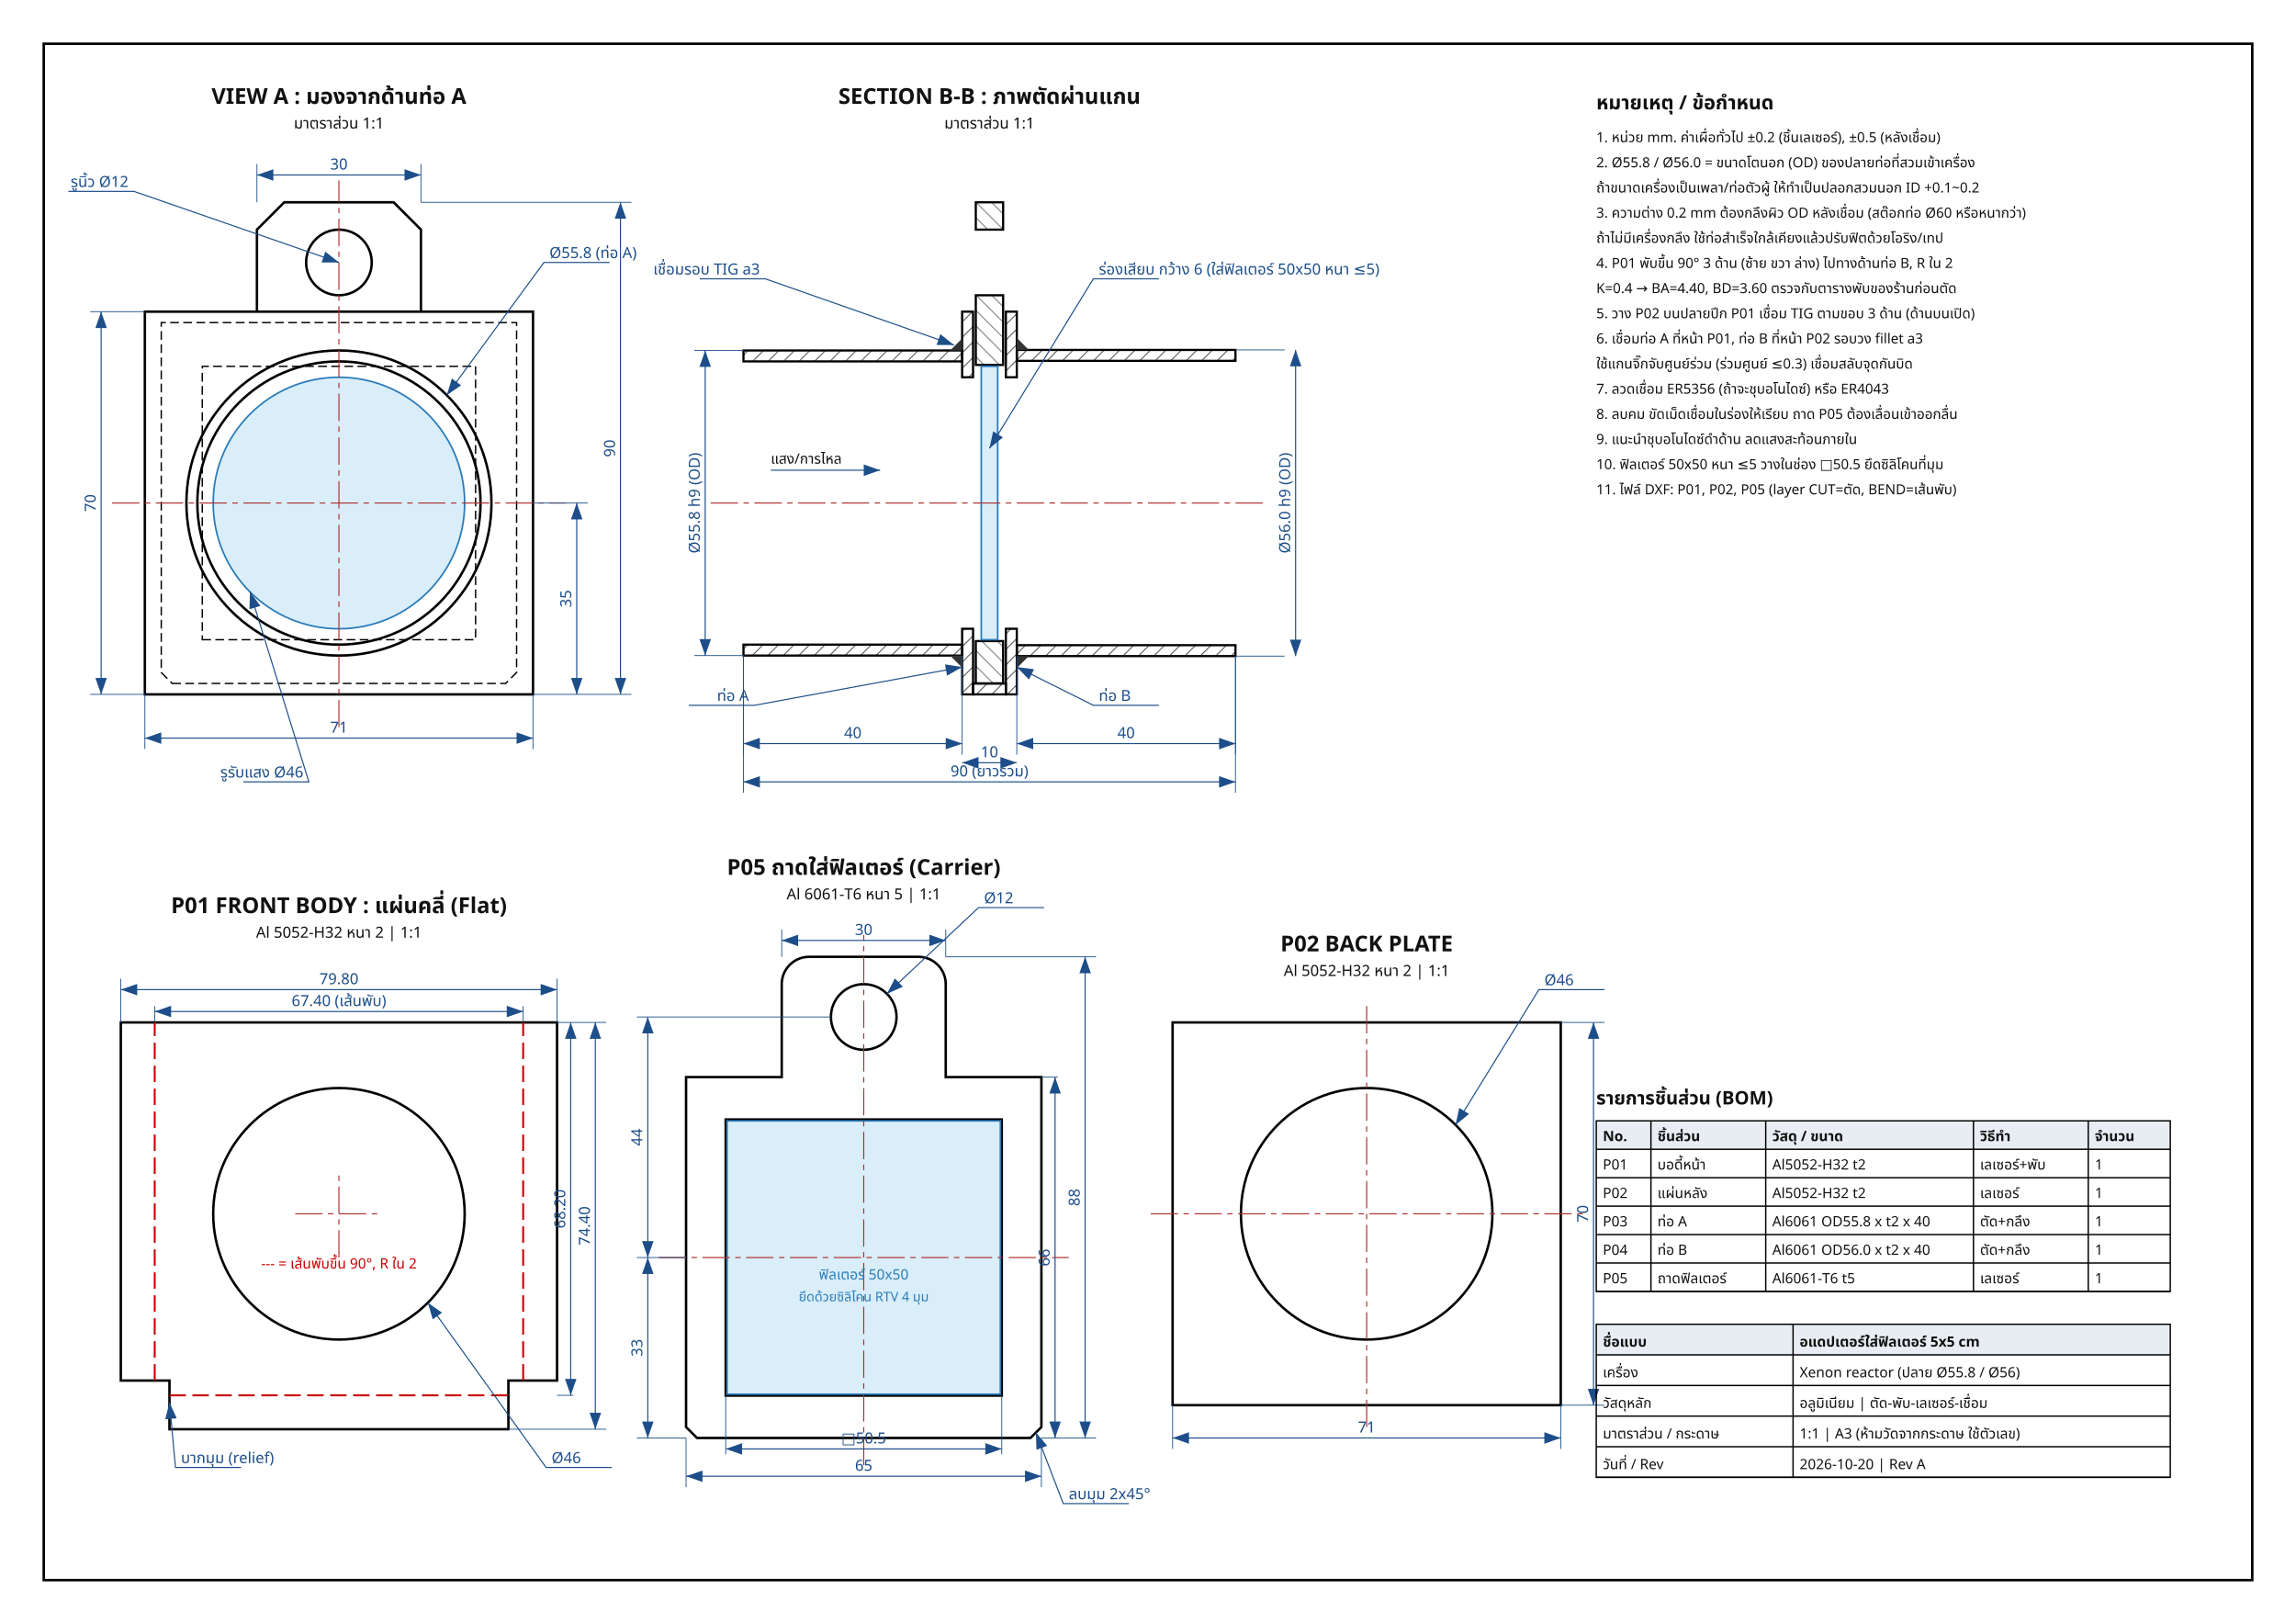
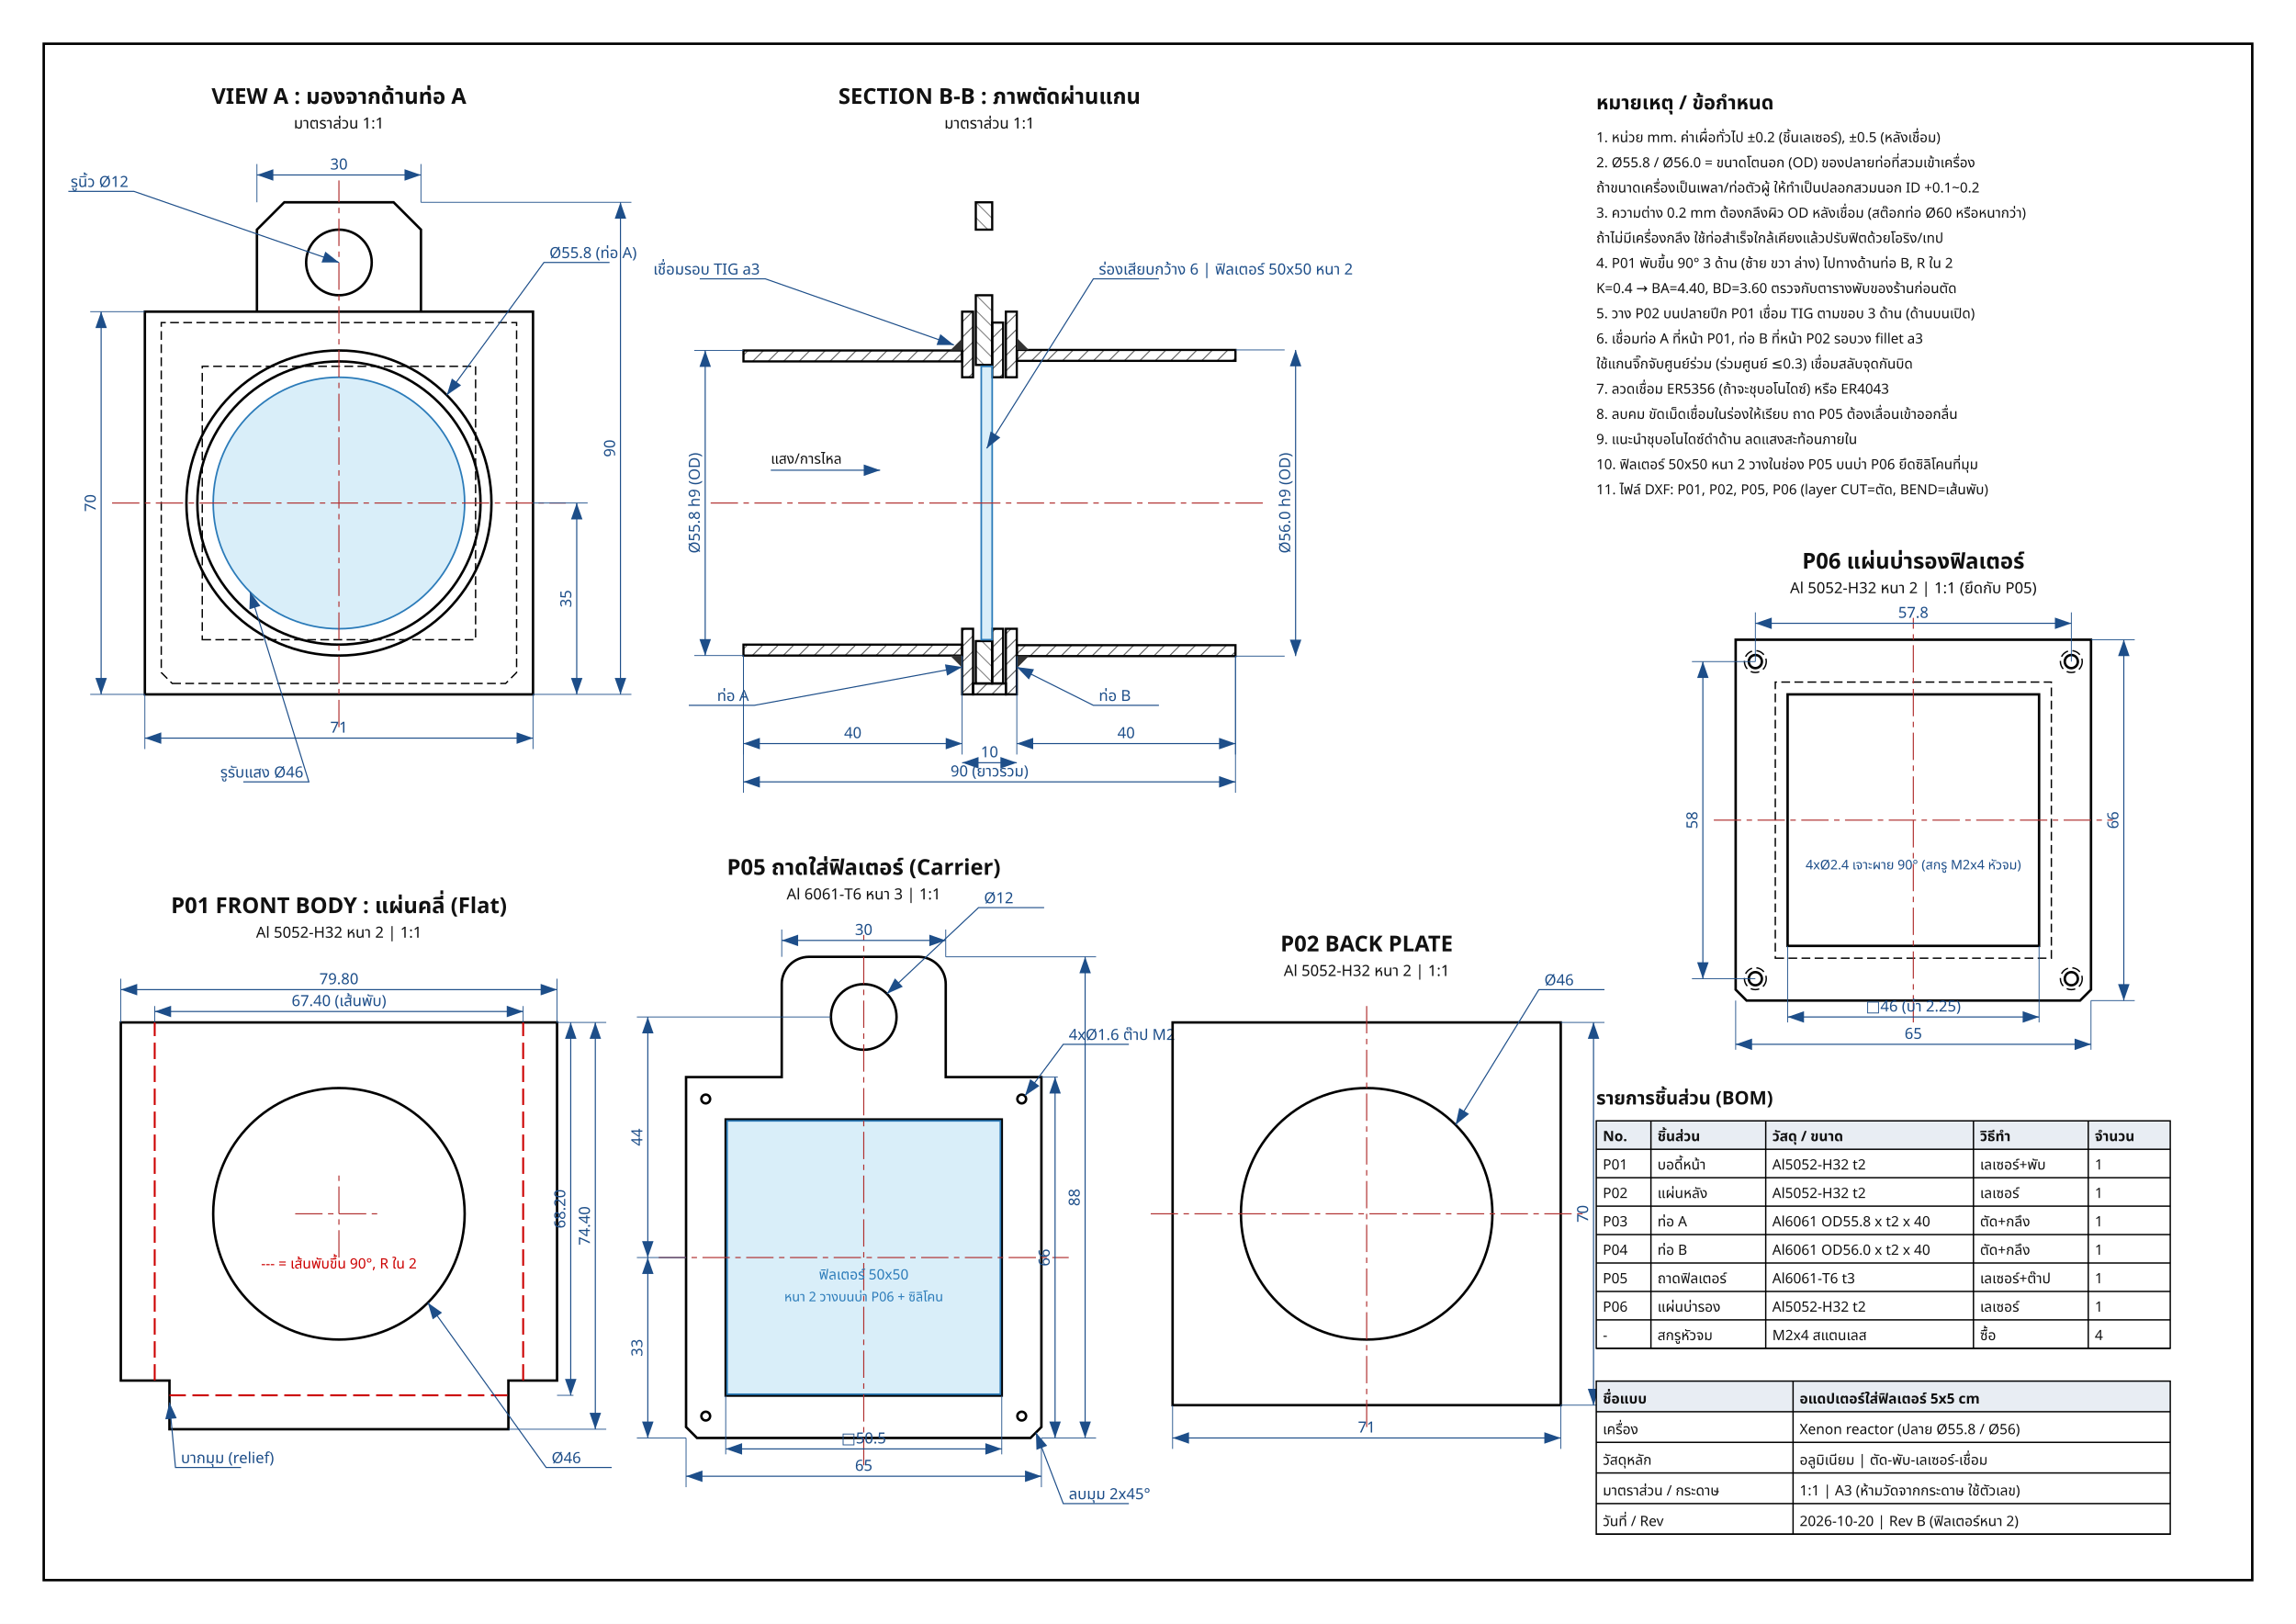
<svg xmlns="http://www.w3.org/2000/svg" width="420mm" height="297mm" viewBox="0 0 420 297">
  <defs>
    <marker id="arr" viewBox="0 0 10 10" refX="10" refY="5" markerWidth="3" markerHeight="3" markerUnits="userSpaceOnUse" orient="auto-start-reverse">
      <path d="M0,1.5 L10,5 L0,8.5 z" fill="#1d4e89" />
    </marker>
    <pattern id="hatch" width="2" height="2" patternUnits="userSpaceOnUse" patternTransform="rotate(45)">
      <line x1="0" y1="0" x2="0" y2="2" stroke="#222" stroke-width="0.25" />
    </pattern>
    <pattern id="hatch2" width="2" height="2" patternUnits="userSpaceOnUse" patternTransform="rotate(-45)">
      <line x1="0" y1="0" x2="0" y2="2" stroke="#555" stroke-width="0.25" />
    </pattern>
  </defs>
  <style>
 text { font-family: Loma, 'Noto Sans Thai', sans-serif; fill:#111; }
 .vis { fill:none; stroke:#000; stroke-width:0.45; }
 .hid { fill:none; stroke:#000; stroke-width:0.25; stroke-dasharray:1.6 0.8; }
 .ctr { fill:none; stroke:#b03030; stroke-width:0.2; stroke-dasharray:5 1 1 1; }
 .bend { fill:none; stroke:#c00; stroke-width:0.35; stroke-dasharray:3 1.2; }
 .ext { stroke:#1d4e89; stroke-width:0.15; }
 .dim { fill:none; stroke:#1d4e89; stroke-width:0.2; }
 .dimt { fill:#1d4e89; }
 .cut { fill:url(#hatch); stroke:#000; stroke-width:0.4; }
 .cut2 { fill:url(#hatch2); stroke:#000; stroke-width:0.4; }
 .glass { fill:#bfe3f5; fill-opacity:0.6; stroke:#2b7bb9; stroke-width:0.3; }
 .weld { fill:#333; }
 .thin { fill:none; stroke:#000; stroke-width:0.25; }
 .thead { fill:#e8edf3; }
 .red { fill:#c00; } .blue { fill:#2b7bb9; }
</style>
  <rect x="0" y="0" width="420" height="297" fill="#fff" />
  <rect class="vis" x="8" y="8" width="404" height="281" stroke-width="0.7" />
  <polygon class="hid" points="31.50,125.00 92.50,125.00 94.50,123.00 94.50,59.00 29.50,59.00 29.50,123.00" />
  <polyline class="vis" points="47.00,57.00 47.00,42.00 52.00,37.00 72.00,37.00 77.00,42.00 77.00,57.00" />
  <circle class="vis" cx="62.00" cy="48.00" r="6.00" />
  <polygon class="hid" points="37.00,117.00 87.00,117.00 87.00,67.00 37.00,67.00" />
  <polygon class="vis" points="26.50,127.00 97.50,127.00 97.50,57.00 26.50,57.00" />
  <circle class="vis" cx="62.00" cy="92.00" r="27.90" />
  <circle class="vis" cx="62.00" cy="92.00" r="25.90" />
  <circle class="vis glass" cx="62.00" cy="92.00" r="23.00" />
  <line class="ctr" x1="20.50" y1="92.00" x2="103.50" y2="92.00" />
  <line class="ctr" x1="62.00" y1="133.00" x2="62.00" y2="33.00" />
  <line class="ext" x1="26.50" y1="127.00" x2="26.50" y2="137.00" />
  <line class="ext" x1="97.50" y1="127.00" x2="97.50" y2="137.00" />
  <line class="dim" x1="26.50" y1="135.00" x2="97.50" y2="135.00" marker-start="url(#arr)" marker-end="url(#arr)" />
  <text class="dimt" x="62.00" y="134.00" font-size="2.8" text-anchor="middle" font-weight="normal">71</text>
  <line class="ext" x1="47.00" y1="37.00" x2="47.00" y2="30.00" />
  <line class="ext" x1="77.00" y1="37.00" x2="77.00" y2="30.00" />
  <line class="dim" x1="47.00" y1="32.00" x2="77.00" y2="32.00" marker-start="url(#arr)" marker-end="url(#arr)" />
  <text class="dimt" x="62.00" y="31.00" font-size="2.8" text-anchor="middle" font-weight="normal">30</text>
  <line class="ext" x1="26.50" y1="57.00" x2="16.50" y2="57.00" />
  <line class="ext" x1="26.50" y1="127.00" x2="16.50" y2="127.00" />
  <line class="dim" x1="18.50" y1="127.00" x2="18.50" y2="57.00" marker-start="url(#arr)" marker-end="url(#arr)" />
  <text class="dimt" x="17.50" y="92.00" font-size="2.8" text-anchor="middle" font-weight="normal" transform="rotate(-90 17.50 92.00)">70</text>
  <line class="ext" x1="77.00" y1="37.00" x2="115.50" y2="37.00" />
  <line class="ext" x1="97.50" y1="127.00" x2="115.50" y2="127.00" />
  <line class="dim" x1="113.50" y1="127.00" x2="113.50" y2="37.00" marker-start="url(#arr)" marker-end="url(#arr)" />
  <text class="dimt" x="112.50" y="82.00" font-size="2.8" text-anchor="middle" font-weight="normal" transform="rotate(-90 112.50 82.00)">90</text>
  <line class="ext" x1="97.50" y1="92.00" x2="107.50" y2="92.00" />
  <line class="dim" x1="105.50" y1="127.00" x2="105.50" y2="92.00" marker-start="url(#arr)" marker-end="url(#arr)" />
  <text class="dimt" x="104.50" y="109.50" font-size="2.8" text-anchor="middle" font-weight="normal" transform="rotate(-90 104.50 109.50)">35</text>
  <polyline class="dim" points="81.73,72.27 99.50,48.00 111.50,48.00" marker-start="url(#arr)" />
  <text class="dimt" x="100.50" y="47.20" font-size="2.8" text-anchor="start" font-weight="normal">Ø55.8 (ท่อ A)</text>
  <polyline class="dim" points="45.74,108.26 56.50,143.00 44.50,143.00" marker-start="url(#arr)" />
  <text class="dimt" x="55.50" y="142.20" font-size="2.8" text-anchor="end" font-weight="normal">รูรับแสง Ø46</text>
  <polyline class="dim" points="62.00,48.00 24.50,35.00 12.50,35.00" marker-start="url(#arr)" />
  <text class="dimt" x="23.50" y="34.20" font-size="2.8" text-anchor="end" font-weight="normal">รูนิ้ว Ø12</text>
  <text class="txt" x="62.00" y="19.00" font-size="4.0" text-anchor="middle" font-weight="bold">VIEW A : มองจากด้านท่อ A</text>
  <text class="txt" x="62.00" y="23.50" font-size="2.8" text-anchor="middle" font-weight="normal">มาตราส่วน 1:1</text>
  <polygon class="cut" points="136.00,66.10 176.00,66.10 176.00,64.10 136.00,64.10" />
  <polygon class="cut" points="186.00,66.00 226.00,66.00 226.00,64.00 186.00,64.00" />
  <polygon class="cut" points="176.00,69.00 178.00,69.00 178.00,57.00 176.00,57.00" />
  <polygon class="cut" points="184.00,69.00 186.00,69.00 186.00,57.00 184.00,57.00" />
  <polygon class="cut" points="136.00,117.90 176.00,117.90 176.00,119.90 136.00,119.90" />
  <polygon class="cut" points="186.00,118.00 226.00,118.00 226.00,120.00 186.00,120.00" />
  <polygon class="cut" points="176.00,115.00 178.00,115.00 178.00,127.00 176.00,127.00" />
  <polygon class="cut" points="184.00,115.00 186.00,115.00 186.00,127.00 184.00,127.00" />
  <polygon class="cut" points="178.00,127.00 184.00,127.00 184.00,125.00 178.00,125.00" />
-   <polygon class="cut2" points="178.50,125.00 183.50,125.00 183.50,117.25 178.50,117.25" />
-   <polygon class="cut2" points="178.50,66.75 183.50,66.75 183.50,54.00 178.50,54.00" />
-   <polygon class="cut2" points="178.50,42.00 183.50,42.00 183.50,37.00 178.50,37.00" />
-   <polygon class="glass" points="179.50,117.00 182.50,117.00 182.50,67.00 179.50,67.00" />
+   <polygon class="cut2" points="178.50,125.00 181.50,125.00 181.50,117.25 178.50,117.25" />
+   <polygon class="cut2" points="178.50,66.75 181.50,66.75 181.50,54.00 178.50,54.00" />
+   <polygon class="cut2" points="178.50,42.00 181.50,42.00 181.50,37.00 178.50,37.00" />
+   <polygon class="cut" points="181.50,125.00 183.50,125.00 183.50,115.00 181.50,115.00" />
+   <polygon class="cut" points="181.50,69.00 183.50,69.00 183.50,59.00 181.50,59.00" />
+   <polygon class="glass" points="179.50,117.00 181.50,117.00 181.50,67.00 179.50,67.00" />
  <line class="ctr" x1="130.00" y1="92.00" x2="232.00" y2="92.00" />
  <polygon class="weld" points="176.00,64.10 173.80,64.10 176.00,61.90" />
  <polygon class="weld" points="176.00,119.90 173.80,119.90 176.00,122.10" />
  <polygon class="weld" points="186.00,64.00 188.20,64.00 186.00,61.80" />
  <polygon class="weld" points="186.00,120.00 188.20,120.00 186.00,122.20" />
  <line class="ext" x1="136.00" y1="119.90" x2="136.00" y2="138.00" />
  <line class="ext" x1="176.00" y1="119.90" x2="176.00" y2="138.00" />
  <line class="ext" x1="186.00" y1="120.00" x2="186.00" y2="138.00" />
  <line class="ext" x1="226.00" y1="120.00" x2="226.00" y2="138.00" />
  <line class="dim" x1="136.00" y1="136.00" x2="176.00" y2="136.00" marker-start="url(#arr)" marker-end="url(#arr)" />
  <text class="dimt" x="156.00" y="135.00" font-size="2.8" text-anchor="middle" font-weight="normal">40</text>
  <line class="dim" x1="186.00" y1="136.00" x2="226.00" y2="136.00" marker-start="url(#arr)" marker-end="url(#arr)" />
  <text class="dimt" x="206.00" y="135.00" font-size="2.8" text-anchor="middle" font-weight="normal">40</text>
  <line class="dim" x1="176.00" y1="139.50" x2="186.00" y2="139.50" marker-start="url(#arr)" marker-end="url(#arr)" />
  <text class="dimt" x="181.00" y="138.50" font-size="2.8" text-anchor="middle" font-weight="normal">10</text>
  <line class="ext" x1="136.00" y1="119.90" x2="136.00" y2="145.00" />
  <line class="ext" x1="226.00" y1="120.00" x2="226.00" y2="145.00" />
  <line class="dim" x1="136.00" y1="143.00" x2="226.00" y2="143.00" marker-start="url(#arr)" marker-end="url(#arr)" />
  <text class="dimt" x="181.00" y="142.00" font-size="2.8" text-anchor="middle" font-weight="normal">90 (ยาวรวม)</text>
  <line class="ext" x1="136.00" y1="64.10" x2="127.00" y2="64.10" />
  <line class="ext" x1="136.00" y1="119.90" x2="127.00" y2="119.90" />
  <line class="dim" x1="129.00" y1="119.90" x2="129.00" y2="64.10" marker-start="url(#arr)" marker-end="url(#arr)" />
  <text class="dimt" x="128.00" y="92.00" font-size="2.8" text-anchor="middle" font-weight="normal" transform="rotate(-90 128.00 92.00)">Ø55.8 h9 (OD)</text>
  <line class="ext" x1="226.00" y1="64.00" x2="235.00" y2="64.00" />
  <line class="ext" x1="226.00" y1="120.00" x2="235.00" y2="120.00" />
  <line class="dim" x1="237.00" y1="120.00" x2="237.00" y2="64.00" marker-start="url(#arr)" marker-end="url(#arr)" />
  <text class="dimt" x="236.00" y="92.00" font-size="2.8" text-anchor="middle" font-weight="normal" transform="rotate(-90 236.00 92.00)">Ø56.0 h9 (OD)</text>
-   <polyline class="dim" points="181.00,82.00 200.00,51.00 212.00,51.00" marker-start="url(#arr)" />
-   <text class="dimt" x="201.00" y="50.20" font-size="2.8" text-anchor="start" font-weight="normal">ร่องเสียบ กว้าง 6 (ใส่ฟิลเตอร์ 50x50 หนา ≤5)</text>
+   <polyline class="dim" points="180.50,82.00 200.00,51.00 212.00,51.00" marker-start="url(#arr)" />
+   <text class="dimt" x="201.00" y="50.20" font-size="2.8" text-anchor="start" font-weight="normal">ร่องเสียบกว้าง 6 | ฟิลเตอร์ 50x50 หนา 2</text>
  <polyline class="dim" points="186.00,122.00 200.00,129.00 212.00,129.00" marker-start="url(#arr)" />
  <text class="dimt" x="201.00" y="128.20" font-size="2.8" text-anchor="start" font-weight="normal">ท่อ B</text>
  <polyline class="dim" points="176.00,122.00 138.00,129.00 126.00,129.00" marker-start="url(#arr)" />
  <text class="dimt" x="137.00" y="128.20" font-size="2.8" text-anchor="end" font-weight="normal">ท่อ A</text>
  <polyline class="dim" points="174.50,63.10 140.00,51.00 128.00,51.00" marker-start="url(#arr)" />
  <text class="dimt" x="139.00" y="50.20" font-size="2.8" text-anchor="end" font-weight="normal">เชื่อมรอบ TIG a3</text>
  <line class="dim" x1="141.00" y1="86.00" x2="161.00" y2="86.00" marker-end="url(#arr)" />
  <text class="txt" x="141.00" y="84.80" font-size="2.6" text-anchor="start" font-weight="normal">แสง/การไหล</text>
  <text class="txt" x="181.00" y="19.00" font-size="4.0" text-anchor="middle" font-weight="bold">SECTION B-B : ภาพตัดผ่านแกน</text>
  <text class="txt" x="181.00" y="23.50" font-size="2.8" text-anchor="middle" font-weight="normal">มาตราส่วน 1:1</text>
  <polygon class="vis" points="22.10,187.00 22.10,252.50 31.00,252.50 31.00,261.40 93.00,261.40 93.00,252.50 101.90,252.50 101.90,187.00" />
  <circle class="vis" cx="62.00" cy="222.00" r="23.00" />
  <line class="bend" x1="28.30" y1="252.50" x2="28.30" y2="187.00" />
  <line class="bend" x1="95.70" y1="252.50" x2="95.70" y2="187.00" />
  <line class="bend" x1="31.00" y1="255.20" x2="93.00" y2="255.20" />
  <line class="ctr" x1="54.00" y1="222.00" x2="70.00" y2="222.00" />
  <line class="ctr" x1="62.00" y1="230.00" x2="62.00" y2="214.00" />
  <line class="ext" x1="22.10" y1="187.00" x2="22.10" y2="179.00" />
  <line class="ext" x1="101.90" y1="187.00" x2="101.90" y2="179.00" />
  <line class="dim" x1="22.10" y1="181.00" x2="101.90" y2="181.00" marker-start="url(#arr)" marker-end="url(#arr)" />
  <text class="dimt" x="62.00" y="180.00" font-size="2.8" text-anchor="middle" font-weight="normal">79.80</text>
  <line class="ext" x1="28.30" y1="187.00" x2="28.30" y2="184.00" />
  <line class="ext" x1="95.70" y1="187.00" x2="95.70" y2="184.00" />
  <line class="dim" x1="28.30" y1="185.00" x2="95.70" y2="185.00" marker-start="url(#arr)" marker-end="url(#arr)" />
  <text class="dimt" x="62.00" y="184.00" font-size="2.8" text-anchor="middle" font-weight="normal">67.40 (เส้นพับ)</text>
  <line class="ext" x1="101.90" y1="187.00" x2="110.90" y2="187.00" />
  <line class="ext" x1="93.00" y1="261.40" x2="110.90" y2="261.40" />
  <line class="dim" x1="108.90" y1="261.40" x2="108.90" y2="187.00" marker-start="url(#arr)" marker-end="url(#arr)" />
  <text class="dimt" x="107.90" y="224.20" font-size="2.8" text-anchor="middle" font-weight="normal" transform="rotate(-90 107.90 224.20)">74.40</text>
  <line class="ext" x1="101.90" y1="255.20" x2="104.90" y2="255.20" />
  <line class="dim" x1="104.40" y1="255.20" x2="104.40" y2="187.00" marker-start="url(#arr)" marker-end="url(#arr)" />
  <text class="dimt" x="103.40" y="221.10" font-size="2.8" text-anchor="middle" font-weight="normal" transform="rotate(-90 103.40 221.10)">68.20</text>
  <polyline class="dim" points="31.00,256.50 32.10,268.40 44.10,268.40" marker-start="url(#arr)" />
  <text class="dimt" x="33.10" y="267.60" font-size="2.8" text-anchor="start" font-weight="normal">บากมุม (relief)</text>
  <polyline class="dim" points="78.26,238.26 99.90,268.40 111.90,268.40" marker-start="url(#arr)" />
  <text class="dimt" x="100.90" y="267.60" font-size="2.8" text-anchor="start" font-weight="normal">Ø46</text>
  <text class="red" x="62.00" y="232.00" font-size="2.6" text-anchor="middle" font-weight="normal">--- = เส้นพับขึ้น 90°, R ใน 2</text>
  <text class="txt" x="62.00" y="167.00" font-size="4.0" text-anchor="middle" font-weight="bold">P01 FRONT BODY : แผ่นคลี่ (Flat)</text>
  <text class="txt" x="62.00" y="171.50" font-size="2.8" text-anchor="middle" font-weight="normal">Al 5052-H32 หนา 2  |  1:1</text>
  <path class="vis" d="M127.50,263.00 L188.50,263.00 L190.50,261.00 L190.50,197.00 L173.00,197.00 L173.00,180.00 A5.0,5.0 0 0 0 168.00,175.00 L148.00,175.00 A5.0,5.0 0 0 0 143.00,180.00 L143.00,197.00 L125.50,197.00 L125.50,261.00 Z" />
  <polygon class="vis" points="132.75,255.25 183.25,255.25 183.25,204.75 132.75,204.75" />
  <polygon class="glass" points="133.00,255.00 183.00,255.00 183.00,205.00 133.00,205.00" />
  <circle class="vis" cx="158.00" cy="186.00" r="6.00" />
+   <circle class="vis" cx="129.10" cy="259.00" r="0.80" />
+   <circle class="vis" cx="129.10" cy="201.00" r="0.80" />
+   <circle class="vis" cx="186.90" cy="259.00" r="0.80" />
+   <circle class="vis" cx="186.90" cy="201.00" r="0.80" />
+   <polyline class="dim" points="187.50,200.40 194.50,191.00 206.50,191.00" marker-start="url(#arr)" />
+   <text class="dimt" x="195.50" y="190.20" font-size="2.8" text-anchor="start" font-weight="normal">4xØ1.6 ต๊าป M2</text>
  <line class="ctr" x1="120.50" y1="230.00" x2="195.50" y2="230.00" />
  <line class="ctr" x1="158.00" y1="268.00" x2="158.00" y2="171.00" />
  <line class="ext" x1="125.50" y1="263.00" x2="125.50" y2="272.00" />
  <line class="ext" x1="190.50" y1="263.00" x2="190.50" y2="272.00" />
  <line class="dim" x1="125.50" y1="270.00" x2="190.50" y2="270.00" marker-start="url(#arr)" marker-end="url(#arr)" />
  <text class="dimt" x="158.00" y="269.00" font-size="2.8" text-anchor="middle" font-weight="normal">65</text>
  <line class="ext" x1="132.75" y1="255.25" x2="132.75" y2="266.00" />
  <line class="ext" x1="183.25" y1="255.25" x2="183.25" y2="266.00" />
  <line class="dim" x1="132.75" y1="265.00" x2="183.25" y2="265.00" marker-start="url(#arr)" marker-end="url(#arr)" />
  <text class="dimt" x="158.00" y="264.00" font-size="2.8" text-anchor="middle" font-weight="normal">□50.5</text>
  <line class="ext" x1="190.50" y1="263.00" x2="200.50" y2="263.00" />
  <line class="ext" x1="173.00" y1="175.00" x2="200.50" y2="175.00" />
  <line class="dim" x1="198.50" y1="263.00" x2="198.50" y2="175.00" marker-start="url(#arr)" marker-end="url(#arr)" />
  <text class="dimt" x="197.50" y="219.00" font-size="2.8" text-anchor="middle" font-weight="normal" transform="rotate(-90 197.50 219.00)">88</text>
  <line class="ext" x1="190.50" y1="197.00" x2="193.50" y2="197.00" />
  <line class="dim" x1="193.00" y1="263.00" x2="193.00" y2="197.00" marker-start="url(#arr)" marker-end="url(#arr)" />
  <text class="dimt" x="192.00" y="230.00" font-size="2.8" text-anchor="middle" font-weight="normal" transform="rotate(-90 192.00 230.00)">66</text>
  <line class="ext" x1="143.00" y1="175.00" x2="143.00" y2="170.00" />
  <line class="ext" x1="173.00" y1="175.00" x2="173.00" y2="170.00" />
  <line class="dim" x1="143.00" y1="172.00" x2="173.00" y2="172.00" marker-start="url(#arr)" marker-end="url(#arr)" />
  <text class="dimt" x="158.00" y="171.00" font-size="2.8" text-anchor="middle" font-weight="normal">30</text>
  <line class="ext" x1="125.50" y1="230.00" x2="116.50" y2="230.00" />
  <line class="ext" x1="125.50" y1="263.00" x2="116.50" y2="263.00" />
  <line class="dim" x1="118.50" y1="263.00" x2="118.50" y2="230.00" marker-start="url(#arr)" marker-end="url(#arr)" />
  <text class="dimt" x="117.50" y="246.50" font-size="2.8" text-anchor="middle" font-weight="normal" transform="rotate(-90 117.50 246.50)">33</text>
  <line class="ext" x1="152.00" y1="186.00" x2="116.50" y2="186.00" />
  <line class="dim" x1="118.50" y1="230.00" x2="118.50" y2="186.00" marker-start="url(#arr)" marker-end="url(#arr)" />
  <text class="dimt" x="117.50" y="208.00" font-size="2.8" text-anchor="middle" font-weight="normal" transform="rotate(-90 117.50 208.00)">44</text>
  <text class="blue" x="158.00" y="234.00" font-size="2.6" text-anchor="middle" font-weight="normal">ฟิลเตอร์ 50x50</text>
-   <text class="blue" x="158.00" y="238.00" font-size="2.4" text-anchor="middle" font-weight="normal">ยึดด้วยซิลิโคน RTV 4 มุม</text>
+   <text class="blue" x="158.00" y="238.00" font-size="2.4" text-anchor="middle" font-weight="normal">หนา 2 วางบนบ่า P06 + ซิลิโคน</text>
  <polyline class="dim" points="189.50,262.00 194.50,275.00 206.50,275.00" marker-start="url(#arr)" />
  <text class="dimt" x="195.50" y="274.20" font-size="2.8" text-anchor="start" font-weight="normal">ลบมุม 2x45°</text>
  <polyline class="dim" points="162.24,181.76 179.00,166.00 191.00,166.00" marker-start="url(#arr)" />
  <text class="dimt" x="180.00" y="165.20" font-size="2.8" text-anchor="start" font-weight="normal">Ø12</text>
  <text class="txt" x="158.00" y="160.00" font-size="4.0" text-anchor="middle" font-weight="bold">P05 ถาดใส่ฟิลเตอร์ (Carrier)</text>
-   <text class="txt" x="158.00" y="164.50" font-size="2.8" text-anchor="middle" font-weight="normal">Al 6061-T6 หนา 5  |  1:1</text>
+   <text class="txt" x="158.00" y="164.50" font-size="2.8" text-anchor="middle" font-weight="normal">Al 6061-T6 หนา 3  |  1:1</text>
  <polygon class="vis" points="214.50,257.00 285.50,257.00 285.50,187.00 214.50,187.00" />
  <circle class="vis" cx="250.00" cy="222.00" r="23.00" />
  <line class="ctr" x1="210.50" y1="222.00" x2="289.50" y2="222.00" />
  <line class="ctr" x1="250.00" y1="261.00" x2="250.00" y2="183.00" />
  <line class="ext" x1="214.50" y1="257.00" x2="214.50" y2="265.00" />
  <line class="ext" x1="285.50" y1="257.00" x2="285.50" y2="265.00" />
  <line class="dim" x1="214.50" y1="263.00" x2="285.50" y2="263.00" marker-start="url(#arr)" marker-end="url(#arr)" />
  <text class="dimt" x="250.00" y="262.00" font-size="2.8" text-anchor="middle" font-weight="normal">71</text>
  <line class="ext" x1="285.50" y1="187.00" x2="293.50" y2="187.00" />
  <line class="ext" x1="285.50" y1="257.00" x2="293.50" y2="257.00" />
  <line class="dim" x1="291.50" y1="257.00" x2="291.50" y2="187.00" marker-start="url(#arr)" marker-end="url(#arr)" />
  <text class="dimt" x="290.50" y="222.00" font-size="2.8" text-anchor="middle" font-weight="normal" transform="rotate(-90 290.50 222.00)">70</text>
  <polyline class="dim" points="266.26,205.74 281.50,181.00 293.50,181.00" marker-start="url(#arr)" />
  <text class="dimt" x="282.50" y="180.20" font-size="2.8" text-anchor="start" font-weight="normal">Ø46</text>
  <text class="txt" x="250.00" y="174.00" font-size="4.0" text-anchor="middle" font-weight="bold">P02 BACK PLATE</text>
  <text class="txt" x="250.00" y="178.50" font-size="2.8" text-anchor="middle" font-weight="normal">Al 5052-H32 หนา 2  |  1:1</text>
+   <polygon class="vis" points="319.50,183.00 380.50,183.00 382.50,181.00 382.50,117.00 317.50,117.00 317.50,181.00" />
+   <polygon class="vis" points="327.00,173.00 373.00,173.00 373.00,127.00 327.00,127.00" />
+   <polygon class="hid" points="324.75,175.25 375.25,175.25 375.25,124.75 324.75,124.75" />
+   <circle class="vis" cx="321.10" cy="179.00" r="1.20" />
+   <circle class="hid" cx="321.10" cy="179.00" r="2.00" />
+   <circle class="vis" cx="321.10" cy="121.00" r="1.20" />
+   <circle class="hid" cx="321.10" cy="121.00" r="2.00" />
+   <circle class="vis" cx="378.90" cy="179.00" r="1.20" />
+   <circle class="hid" cx="378.90" cy="179.00" r="2.00" />
+   <circle class="vis" cx="378.90" cy="121.00" r="1.20" />
+   <circle class="hid" cx="378.90" cy="121.00" r="2.00" />
+   <line class="ctr" x1="313.50" y1="150.00" x2="386.50" y2="150.00" />
+   <line class="ctr" x1="350.00" y1="187.00" x2="350.00" y2="113.00" />
+   <line class="ext" x1="327.00" y1="173.00" x2="327.00" y2="187.00" />
+   <line class="ext" x1="373.00" y1="173.00" x2="373.00" y2="187.00" />
+   <line class="dim" x1="327.00" y1="186.00" x2="373.00" y2="186.00" marker-start="url(#arr)" marker-end="url(#arr)" />
+   <text class="dimt" x="350.00" y="185.00" font-size="2.8" text-anchor="middle" font-weight="normal">□46 (บ่า 2.25)</text>
+   <line class="ext" x1="317.50" y1="183.00" x2="317.50" y2="192.00" />
+   <line class="ext" x1="382.50" y1="183.00" x2="382.50" y2="192.00" />
+   <line class="dim" x1="317.50" y1="191.00" x2="382.50" y2="191.00" marker-start="url(#arr)" marker-end="url(#arr)" />
+   <text class="dimt" x="350.00" y="190.00" font-size="2.8" text-anchor="middle" font-weight="normal">65</text>
+   <line class="ext" x1="382.50" y1="183.00" x2="390.50" y2="183.00" />
+   <line class="ext" x1="382.50" y1="117.00" x2="390.50" y2="117.00" />
+   <line class="dim" x1="388.50" y1="183.00" x2="388.50" y2="117.00" marker-start="url(#arr)" marker-end="url(#arr)" />
+   <text class="dimt" x="387.50" y="150.00" font-size="2.8" text-anchor="middle" font-weight="normal" transform="rotate(-90 387.50 150.00)">66</text>
+   <line class="ext" x1="321.10" y1="121.00" x2="321.10" y2="112.00" />
+   <line class="ext" x1="378.90" y1="121.00" x2="378.90" y2="112.00" />
+   <line class="dim" x1="321.10" y1="114.00" x2="378.90" y2="114.00" marker-start="url(#arr)" marker-end="url(#arr)" />
+   <text class="dimt" x="350.00" y="113.00" font-size="2.8" text-anchor="middle" font-weight="normal">57.8</text>
+   <line class="ext" x1="321.10" y1="179.00" x2="309.50" y2="179.00" />
+   <line class="ext" x1="321.10" y1="121.00" x2="309.50" y2="121.00" />
+   <line class="dim" x1="311.50" y1="179.00" x2="311.50" y2="121.00" marker-start="url(#arr)" marker-end="url(#arr)" />
+   <text class="dimt" x="310.50" y="150.00" font-size="2.8" text-anchor="middle" font-weight="normal" transform="rotate(-90 310.50 150.00)">58</text>
+   <text class="dimt" x="350.00" y="159.00" font-size="2.4" text-anchor="middle" font-weight="normal">4xØ2.4 เจาะผาย 90° (สกรู M2x4 หัวจม)</text>
+   <text class="txt" x="350.00" y="104.00" font-size="4.0" text-anchor="middle" font-weight="bold">P06 แผ่นบ่ารองฟิลเตอร์</text>
+   <text class="txt" x="350.00" y="108.50" font-size="2.8" text-anchor="middle" font-weight="normal">Al 5052-H32 หนา 2  |  1:1  (ยึดกับ P05)</text>
  <text class="txt" x="292.00" y="20.00" font-size="3.6" text-anchor="start" font-weight="bold">หมายเหตุ / ข้อกำหนด</text>
  <text class="txt" x="292.00" y="26.00" font-size="2.55" text-anchor="start" font-weight="normal">1. หน่วย mm. ค่าเผื่อทั่วไป ±0.2 (ชิ้นเลเซอร์), ±0.5 (หลังเชื่อม)</text>
  <text class="txt" x="292.00" y="30.60" font-size="2.55" text-anchor="start" font-weight="normal">2. Ø55.8 / Ø56.0 = ขนาดโตนอก (OD) ของปลายท่อที่สวมเข้าเครื่อง</text>
  <text class="txt" x="292.00" y="35.20" font-size="2.55" text-anchor="start" font-weight="normal">   ถ้าขนาดเครื่องเป็นเพลา/ท่อตัวผู้ ให้ทำเป็นปลอกสวมนอก ID +0.1~0.2</text>
  <text class="txt" x="292.00" y="39.80" font-size="2.55" text-anchor="start" font-weight="normal">3. ความต่าง 0.2 mm ต้องกลึงผิว OD หลังเชื่อม (สต๊อกท่อ Ø60 หรือหนากว่า)</text>
  <text class="txt" x="292.00" y="44.40" font-size="2.55" text-anchor="start" font-weight="normal">   ถ้าไม่มีเครื่องกลึง ใช้ท่อสำเร็จใกล้เคียงแล้วปรับฟิตด้วยโอริง/เทป</text>
  <text class="txt" x="292.00" y="49.00" font-size="2.55" text-anchor="start" font-weight="normal">4. P01 พับขึ้น 90° 3 ด้าน (ซ้าย ขวา ล่าง) ไปทางด้านท่อ B, R ใน 2</text>
  <text class="txt" x="292.00" y="53.60" font-size="2.55" text-anchor="start" font-weight="normal">   K=0.4 → BA=4.40, BD=3.60  ตรวจกับตารางพับของร้านก่อนตัด</text>
  <text class="txt" x="292.00" y="58.20" font-size="2.55" text-anchor="start" font-weight="normal">5. วาง P02 บนปลายปีก P01 เชื่อม TIG ตามขอบ 3 ด้าน (ด้านบนเปิด)</text>
  <text class="txt" x="292.00" y="62.80" font-size="2.55" text-anchor="start" font-weight="normal">6. เชื่อมท่อ A ที่หน้า P01, ท่อ B ที่หน้า P02 รอบวง fillet a3</text>
  <text class="txt" x="292.00" y="67.40" font-size="2.55" text-anchor="start" font-weight="normal">   ใช้แกนจิ๊กจับศูนย์ร่วม (ร่วมศูนย์ ≤0.3) เชื่อมสลับจุดกันบิด</text>
  <text class="txt" x="292.00" y="72.00" font-size="2.55" text-anchor="start" font-weight="normal">7. ลวดเชื่อม ER5356 (ถ้าจะชุบอโนไดซ์) หรือ ER4043</text>
  <text class="txt" x="292.00" y="76.60" font-size="2.55" text-anchor="start" font-weight="normal">8. ลบคม ขัดเม็ดเชื่อมในร่องให้เรียบ ถาด P05 ต้องเลื่อนเข้าออกลื่น</text>
  <text class="txt" x="292.00" y="81.20" font-size="2.55" text-anchor="start" font-weight="normal">9. แนะนำชุบอโนไดซ์ดำด้าน ลดแสงสะท้อนภายใน</text>
-   <text class="txt" x="292.00" y="85.80" font-size="2.55" text-anchor="start" font-weight="normal">10. ฟิลเตอร์ 50x50 หนา ≤5 วางในช่อง □50.5 ยึดซิลิโคนที่มุม</text>
-   <text class="txt" x="292.00" y="90.40" font-size="2.55" text-anchor="start" font-weight="normal">11. ไฟล์ DXF: P01, P02, P05 (layer CUT=ตัด, BEND=เส้นพับ)</text>
+   <text class="txt" x="292.00" y="85.80" font-size="2.55" text-anchor="start" font-weight="normal">10. ฟิลเตอร์ 50x50 หนา 2 วางในช่อง P05 บนบ่า P06 ยึดซิลิโคนที่มุม</text>
+   <text class="txt" x="292.00" y="90.40" font-size="2.55" text-anchor="start" font-weight="normal">11. ไฟล์ DXF: P01, P02, P05, P06 (layer CUT=ตัด, BEND=เส้นพับ)</text>
  <text class="txt" x="292.00" y="202.00" font-size="3.4" text-anchor="start" font-weight="bold">รายการชิ้นส่วน (BOM)</text>
  <rect class="thead" x="292.00" y="205.00" width="105.00" height="5.20" />
  <text class="txt" x="293.20" y="208.70" font-size="2.6" text-anchor="start" font-weight="bold">No.</text>
  <text class="txt" x="303.20" y="208.70" font-size="2.6" text-anchor="start" font-weight="bold">ชิ้นส่วน</text>
  <text class="txt" x="324.20" y="208.70" font-size="2.6" text-anchor="start" font-weight="bold">วัสดุ / ขนาด</text>
  <text class="txt" x="362.20" y="208.70" font-size="2.6" text-anchor="start" font-weight="bold">วิธีทำ</text>
  <text class="txt" x="383.20" y="208.70" font-size="2.6" text-anchor="start" font-weight="bold">จำนวน</text>
  <line class="thin" x1="292.00" y1="210.20" x2="397.00" y2="210.20" />
  <text class="txt" x="293.20" y="213.90" font-size="2.6" text-anchor="start" font-weight="normal">P01</text>
  <text class="txt" x="303.20" y="213.90" font-size="2.6" text-anchor="start" font-weight="normal">บอดี้หน้า</text>
  <text class="txt" x="324.20" y="213.90" font-size="2.6" text-anchor="start" font-weight="normal">Al5052-H32 t2</text>
  <text class="txt" x="362.20" y="213.90" font-size="2.6" text-anchor="start" font-weight="normal">เลเซอร์+พับ</text>
  <text class="txt" x="383.20" y="213.90" font-size="2.6" text-anchor="start" font-weight="normal">1</text>
  <line class="thin" x1="292.00" y1="215.40" x2="397.00" y2="215.40" />
  <text class="txt" x="293.20" y="219.10" font-size="2.6" text-anchor="start" font-weight="normal">P02</text>
  <text class="txt" x="303.20" y="219.10" font-size="2.6" text-anchor="start" font-weight="normal">แผ่นหลัง</text>
  <text class="txt" x="324.20" y="219.10" font-size="2.6" text-anchor="start" font-weight="normal">Al5052-H32 t2</text>
  <text class="txt" x="362.20" y="219.10" font-size="2.6" text-anchor="start" font-weight="normal">เลเซอร์</text>
  <text class="txt" x="383.20" y="219.10" font-size="2.6" text-anchor="start" font-weight="normal">1</text>
  <line class="thin" x1="292.00" y1="220.60" x2="397.00" y2="220.60" />
  <text class="txt" x="293.20" y="224.30" font-size="2.6" text-anchor="start" font-weight="normal">P03</text>
  <text class="txt" x="303.20" y="224.30" font-size="2.6" text-anchor="start" font-weight="normal">ท่อ A</text>
  <text class="txt" x="324.20" y="224.30" font-size="2.6" text-anchor="start" font-weight="normal">Al6061 OD55.8 x t2 x 40</text>
  <text class="txt" x="362.20" y="224.30" font-size="2.6" text-anchor="start" font-weight="normal">ตัด+กลึง</text>
  <text class="txt" x="383.20" y="224.30" font-size="2.6" text-anchor="start" font-weight="normal">1</text>
  <line class="thin" x1="292.00" y1="225.80" x2="397.00" y2="225.80" />
  <text class="txt" x="293.20" y="229.50" font-size="2.6" text-anchor="start" font-weight="normal">P04</text>
  <text class="txt" x="303.20" y="229.50" font-size="2.6" text-anchor="start" font-weight="normal">ท่อ B</text>
  <text class="txt" x="324.20" y="229.50" font-size="2.6" text-anchor="start" font-weight="normal">Al6061 OD56.0 x t2 x 40</text>
  <text class="txt" x="362.20" y="229.50" font-size="2.6" text-anchor="start" font-weight="normal">ตัด+กลึง</text>
  <text class="txt" x="383.20" y="229.50" font-size="2.6" text-anchor="start" font-weight="normal">1</text>
  <line class="thin" x1="292.00" y1="231.00" x2="397.00" y2="231.00" />
  <text class="txt" x="293.20" y="234.70" font-size="2.6" text-anchor="start" font-weight="normal">P05</text>
  <text class="txt" x="303.20" y="234.70" font-size="2.6" text-anchor="start" font-weight="normal">ถาดฟิลเตอร์</text>
-   <text class="txt" x="324.20" y="234.70" font-size="2.6" text-anchor="start" font-weight="normal">Al6061-T6 t5</text>
-   <text class="txt" x="362.20" y="234.70" font-size="2.6" text-anchor="start" font-weight="normal">เลเซอร์</text>
+   <text class="txt" x="324.20" y="234.70" font-size="2.6" text-anchor="start" font-weight="normal">Al6061-T6 t3</text>
+   <text class="txt" x="362.20" y="234.70" font-size="2.6" text-anchor="start" font-weight="normal">เลเซอร์+ต๊าป</text>
  <text class="txt" x="383.20" y="234.70" font-size="2.6" text-anchor="start" font-weight="normal">1</text>
  <line class="thin" x1="292.00" y1="236.20" x2="397.00" y2="236.20" />
-   <rect class="thin" x="292.00" y="205.00" width="105.00" height="31.20" fill="none" />
-   <line class="thin" x1="302.00" y1="205.00" x2="302.00" y2="236.20" />
-   <line class="thin" x1="323.00" y1="205.00" x2="323.00" y2="236.20" />
-   <line class="thin" x1="361.00" y1="205.00" x2="361.00" y2="236.20" />
-   <line class="thin" x1="382.00" y1="205.00" x2="382.00" y2="236.20" />
-   <rect class="thead" x="292.00" y="242.20" width="105.00" height="5.60" />
-   <text class="txt" x="293.20" y="246.30" font-size="2.6" text-anchor="start" font-weight="bold">ชื่อแบบ</text>
-   <text class="txt" x="329.20" y="246.30" font-size="2.6" text-anchor="start" font-weight="bold">อแดปเตอร์ใส่ฟิลเตอร์ 5x5 cm</text>
-   <line class="thin" x1="292.00" y1="247.80" x2="397.00" y2="247.80" />
-   <text class="txt" x="293.20" y="251.90" font-size="2.6" text-anchor="start" font-weight="normal">เครื่อง</text>
-   <text class="txt" x="329.20" y="251.90" font-size="2.6" text-anchor="start" font-weight="normal">Xenon reactor (ปลาย Ø55.8 / Ø56)</text>
-   <line class="thin" x1="292.00" y1="253.40" x2="397.00" y2="253.40" />
-   <text class="txt" x="293.20" y="257.50" font-size="2.6" text-anchor="start" font-weight="normal">วัสดุหลัก</text>
-   <text class="txt" x="329.20" y="257.50" font-size="2.6" text-anchor="start" font-weight="normal">อลูมิเนียม | ตัด-พับ-เลเซอร์-เชื่อม</text>
-   <line class="thin" x1="292.00" y1="259.00" x2="397.00" y2="259.00" />
-   <text class="txt" x="293.20" y="263.10" font-size="2.6" text-anchor="start" font-weight="normal">มาตราส่วน / กระดาษ</text>
-   <text class="txt" x="329.20" y="263.10" font-size="2.6" text-anchor="start" font-weight="normal">1:1  |  A3   (ห้ามวัดจากกระดาษ ใช้ตัวเลข)</text>
-   <line class="thin" x1="292.00" y1="264.60" x2="397.00" y2="264.60" />
-   <text class="txt" x="293.20" y="268.70" font-size="2.6" text-anchor="start" font-weight="normal">วันที่ / Rev</text>
-   <text class="txt" x="329.20" y="268.70" font-size="2.6" text-anchor="start" font-weight="normal">2026-10-20  |  Rev A</text>
-   <line class="thin" x1="292.00" y1="270.20" x2="397.00" y2="270.20" />
-   <rect class="thin" x="292.00" y="242.20" width="105.00" height="28.00" fill="none" />
-   <line class="thin" x1="328.00" y1="242.20" x2="328.00" y2="270.20" />
+   <text class="txt" x="293.20" y="239.90" font-size="2.6" text-anchor="start" font-weight="normal">P06</text>
+   <text class="txt" x="303.20" y="239.90" font-size="2.6" text-anchor="start" font-weight="normal">แผ่นบ่ารอง</text>
+   <text class="txt" x="324.20" y="239.90" font-size="2.6" text-anchor="start" font-weight="normal">Al5052-H32 t2</text>
+   <text class="txt" x="362.20" y="239.90" font-size="2.6" text-anchor="start" font-weight="normal">เลเซอร์</text>
+   <text class="txt" x="383.20" y="239.90" font-size="2.6" text-anchor="start" font-weight="normal">1</text>
+   <line class="thin" x1="292.00" y1="241.40" x2="397.00" y2="241.40" />
+   <text class="txt" x="293.20" y="245.10" font-size="2.6" text-anchor="start" font-weight="normal">-</text>
+   <text class="txt" x="303.20" y="245.10" font-size="2.6" text-anchor="start" font-weight="normal">สกรูหัวจม</text>
+   <text class="txt" x="324.20" y="245.10" font-size="2.6" text-anchor="start" font-weight="normal">M2x4 สแตนเลส</text>
+   <text class="txt" x="362.20" y="245.10" font-size="2.6" text-anchor="start" font-weight="normal">ซื้อ</text>
+   <text class="txt" x="383.20" y="245.10" font-size="2.6" text-anchor="start" font-weight="normal">4</text>
+   <line class="thin" x1="292.00" y1="246.60" x2="397.00" y2="246.60" />
+   <rect class="thin" x="292.00" y="205.00" width="105.00" height="41.60" fill="none" />
+   <line class="thin" x1="302.00" y1="205.00" x2="302.00" y2="246.60" />
+   <line class="thin" x1="323.00" y1="205.00" x2="323.00" y2="246.60" />
+   <line class="thin" x1="361.00" y1="205.00" x2="361.00" y2="246.60" />
+   <line class="thin" x1="382.00" y1="205.00" x2="382.00" y2="246.60" />
+   <rect class="thead" x="292.00" y="252.60" width="105.00" height="5.60" />
+   <text class="txt" x="293.20" y="256.70" font-size="2.6" text-anchor="start" font-weight="bold">ชื่อแบบ</text>
+   <text class="txt" x="329.20" y="256.70" font-size="2.6" text-anchor="start" font-weight="bold">อแดปเตอร์ใส่ฟิลเตอร์ 5x5 cm</text>
+   <line class="thin" x1="292.00" y1="258.20" x2="397.00" y2="258.20" />
+   <text class="txt" x="293.20" y="262.30" font-size="2.6" text-anchor="start" font-weight="normal">เครื่อง</text>
+   <text class="txt" x="329.20" y="262.30" font-size="2.6" text-anchor="start" font-weight="normal">Xenon reactor (ปลาย Ø55.8 / Ø56)</text>
+   <line class="thin" x1="292.00" y1="263.80" x2="397.00" y2="263.80" />
+   <text class="txt" x="293.20" y="267.90" font-size="2.6" text-anchor="start" font-weight="normal">วัสดุหลัก</text>
+   <text class="txt" x="329.20" y="267.90" font-size="2.6" text-anchor="start" font-weight="normal">อลูมิเนียม | ตัด-พับ-เลเซอร์-เชื่อม</text>
+   <line class="thin" x1="292.00" y1="269.40" x2="397.00" y2="269.40" />
+   <text class="txt" x="293.20" y="273.50" font-size="2.6" text-anchor="start" font-weight="normal">มาตราส่วน / กระดาษ</text>
+   <text class="txt" x="329.20" y="273.50" font-size="2.6" text-anchor="start" font-weight="normal">1:1  |  A3   (ห้ามวัดจากกระดาษ ใช้ตัวเลข)</text>
+   <line class="thin" x1="292.00" y1="275.00" x2="397.00" y2="275.00" />
+   <text class="txt" x="293.20" y="279.10" font-size="2.6" text-anchor="start" font-weight="normal">วันที่ / Rev</text>
+   <text class="txt" x="329.20" y="279.10" font-size="2.6" text-anchor="start" font-weight="normal">2026-10-20  |  Rev B (ฟิลเตอร์หนา 2)</text>
+   <line class="thin" x1="292.00" y1="280.60" x2="397.00" y2="280.60" />
+   <rect class="thin" x="292.00" y="252.60" width="105.00" height="28.00" fill="none" />
+   <line class="thin" x1="328.00" y1="252.60" x2="328.00" y2="280.60" />
</svg>
